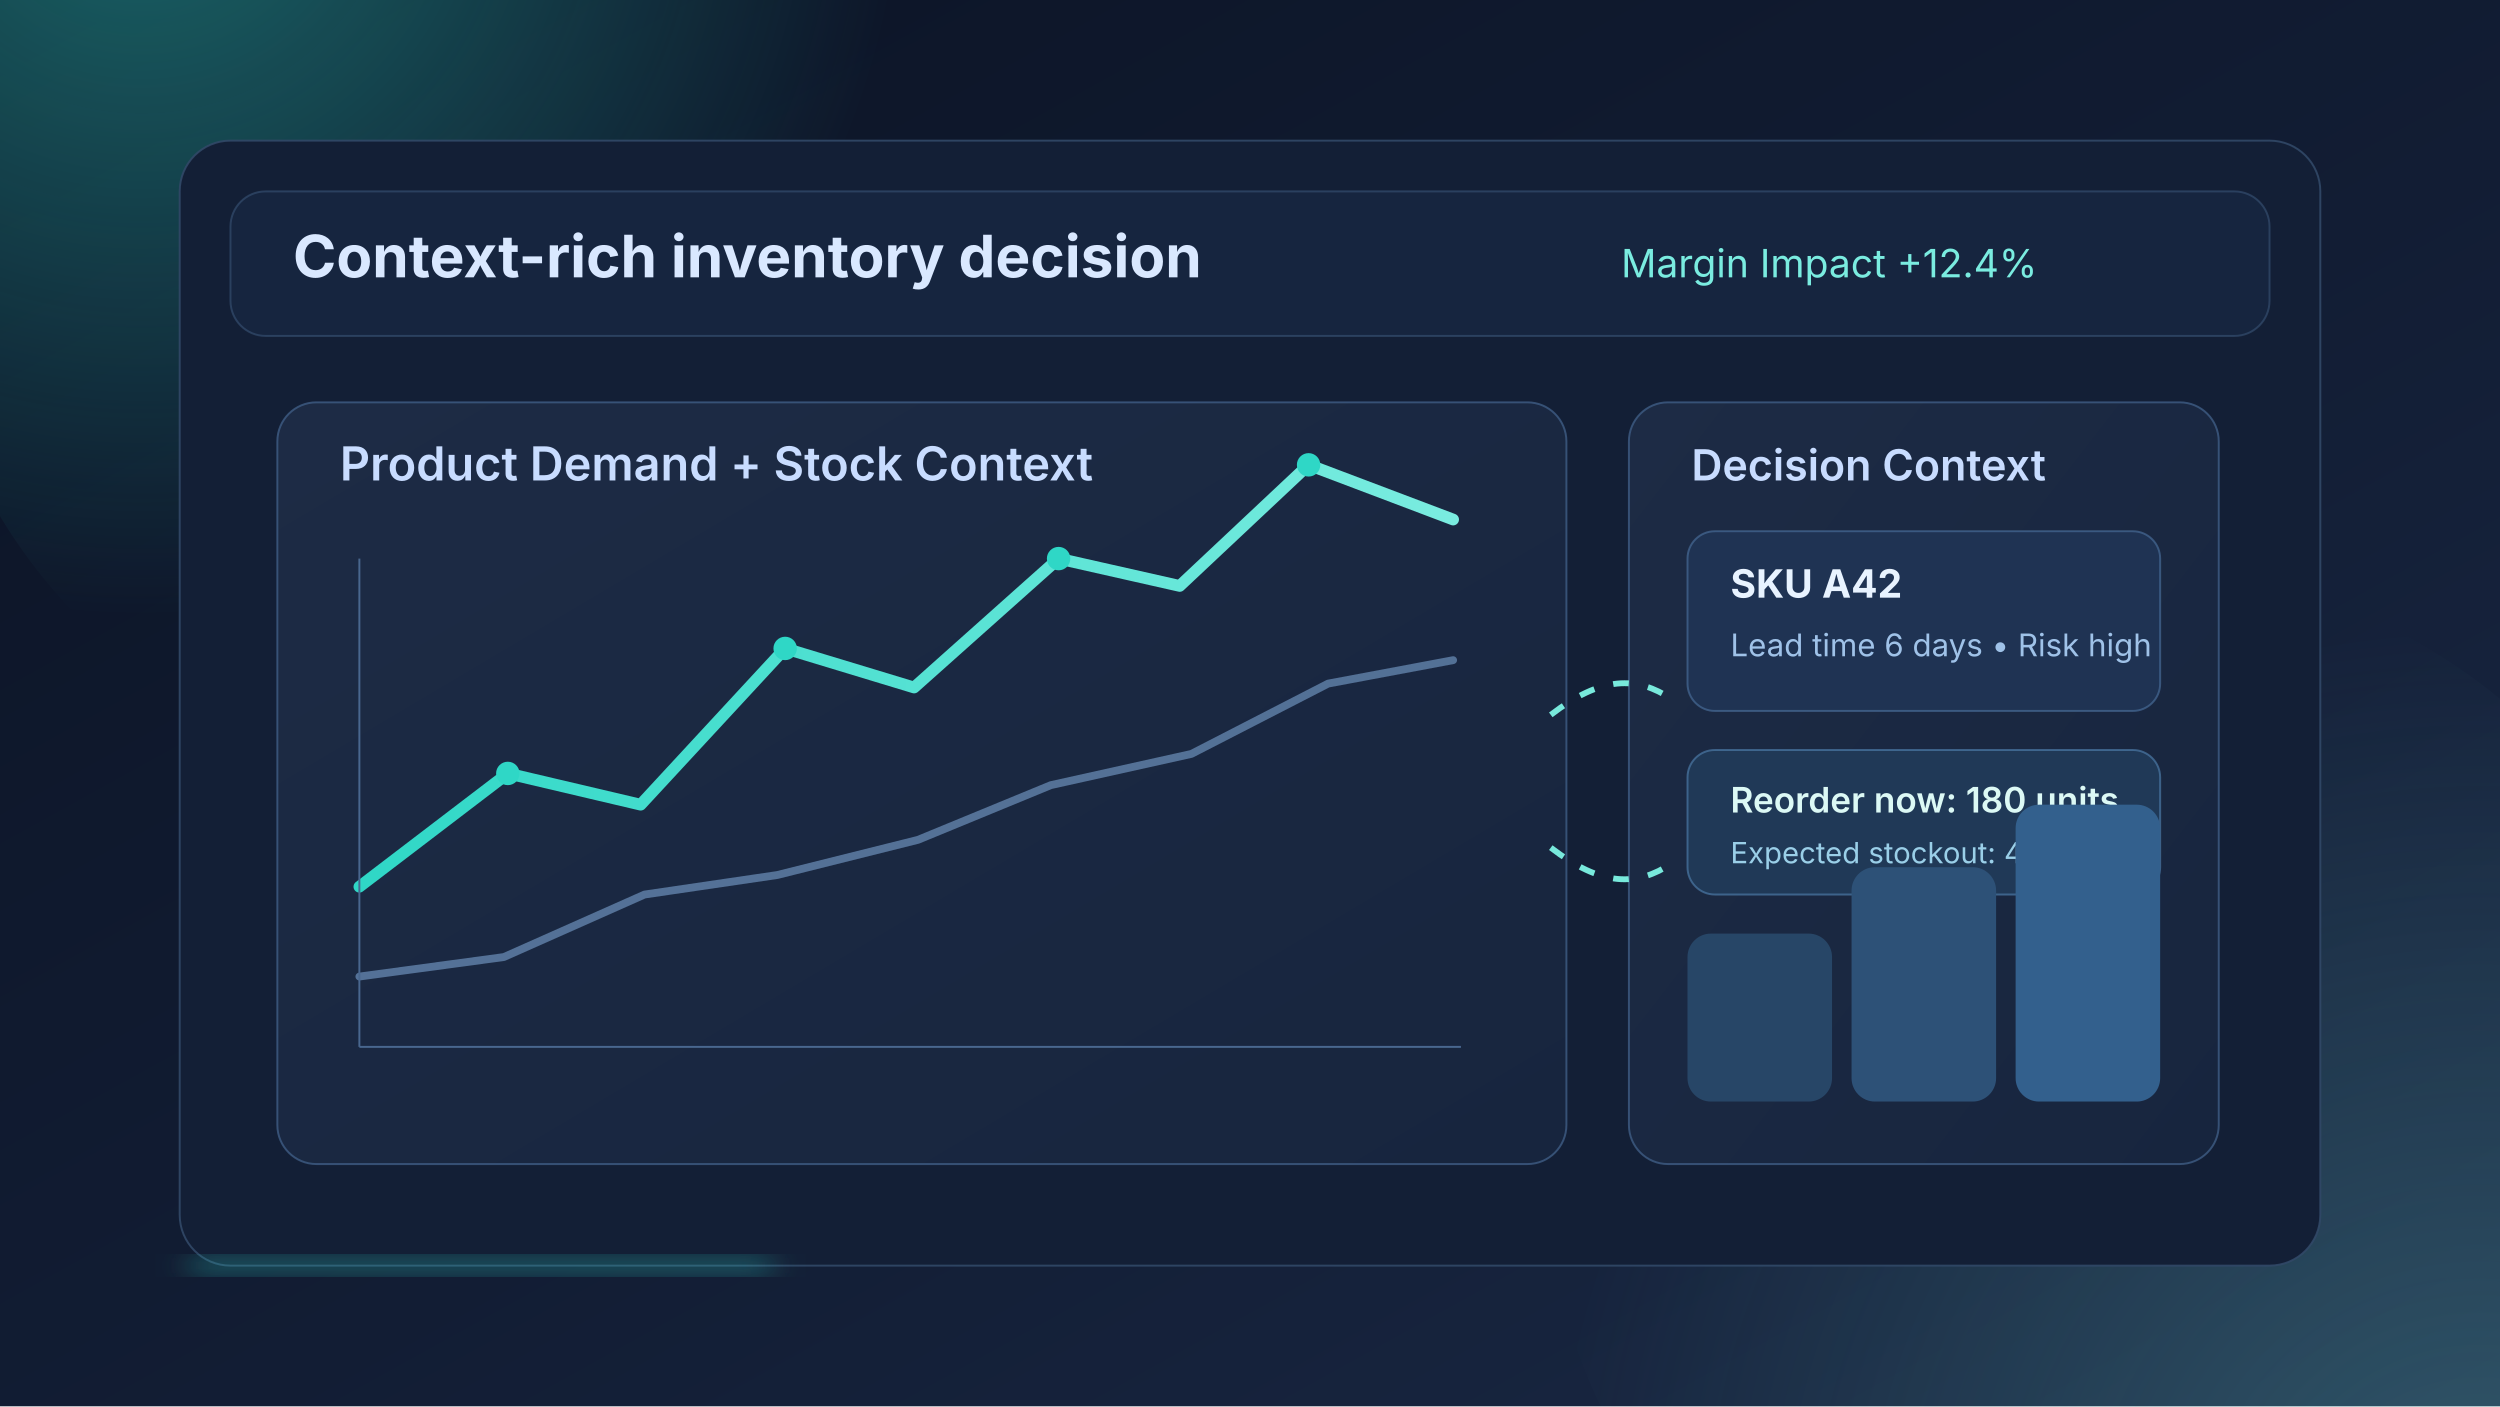
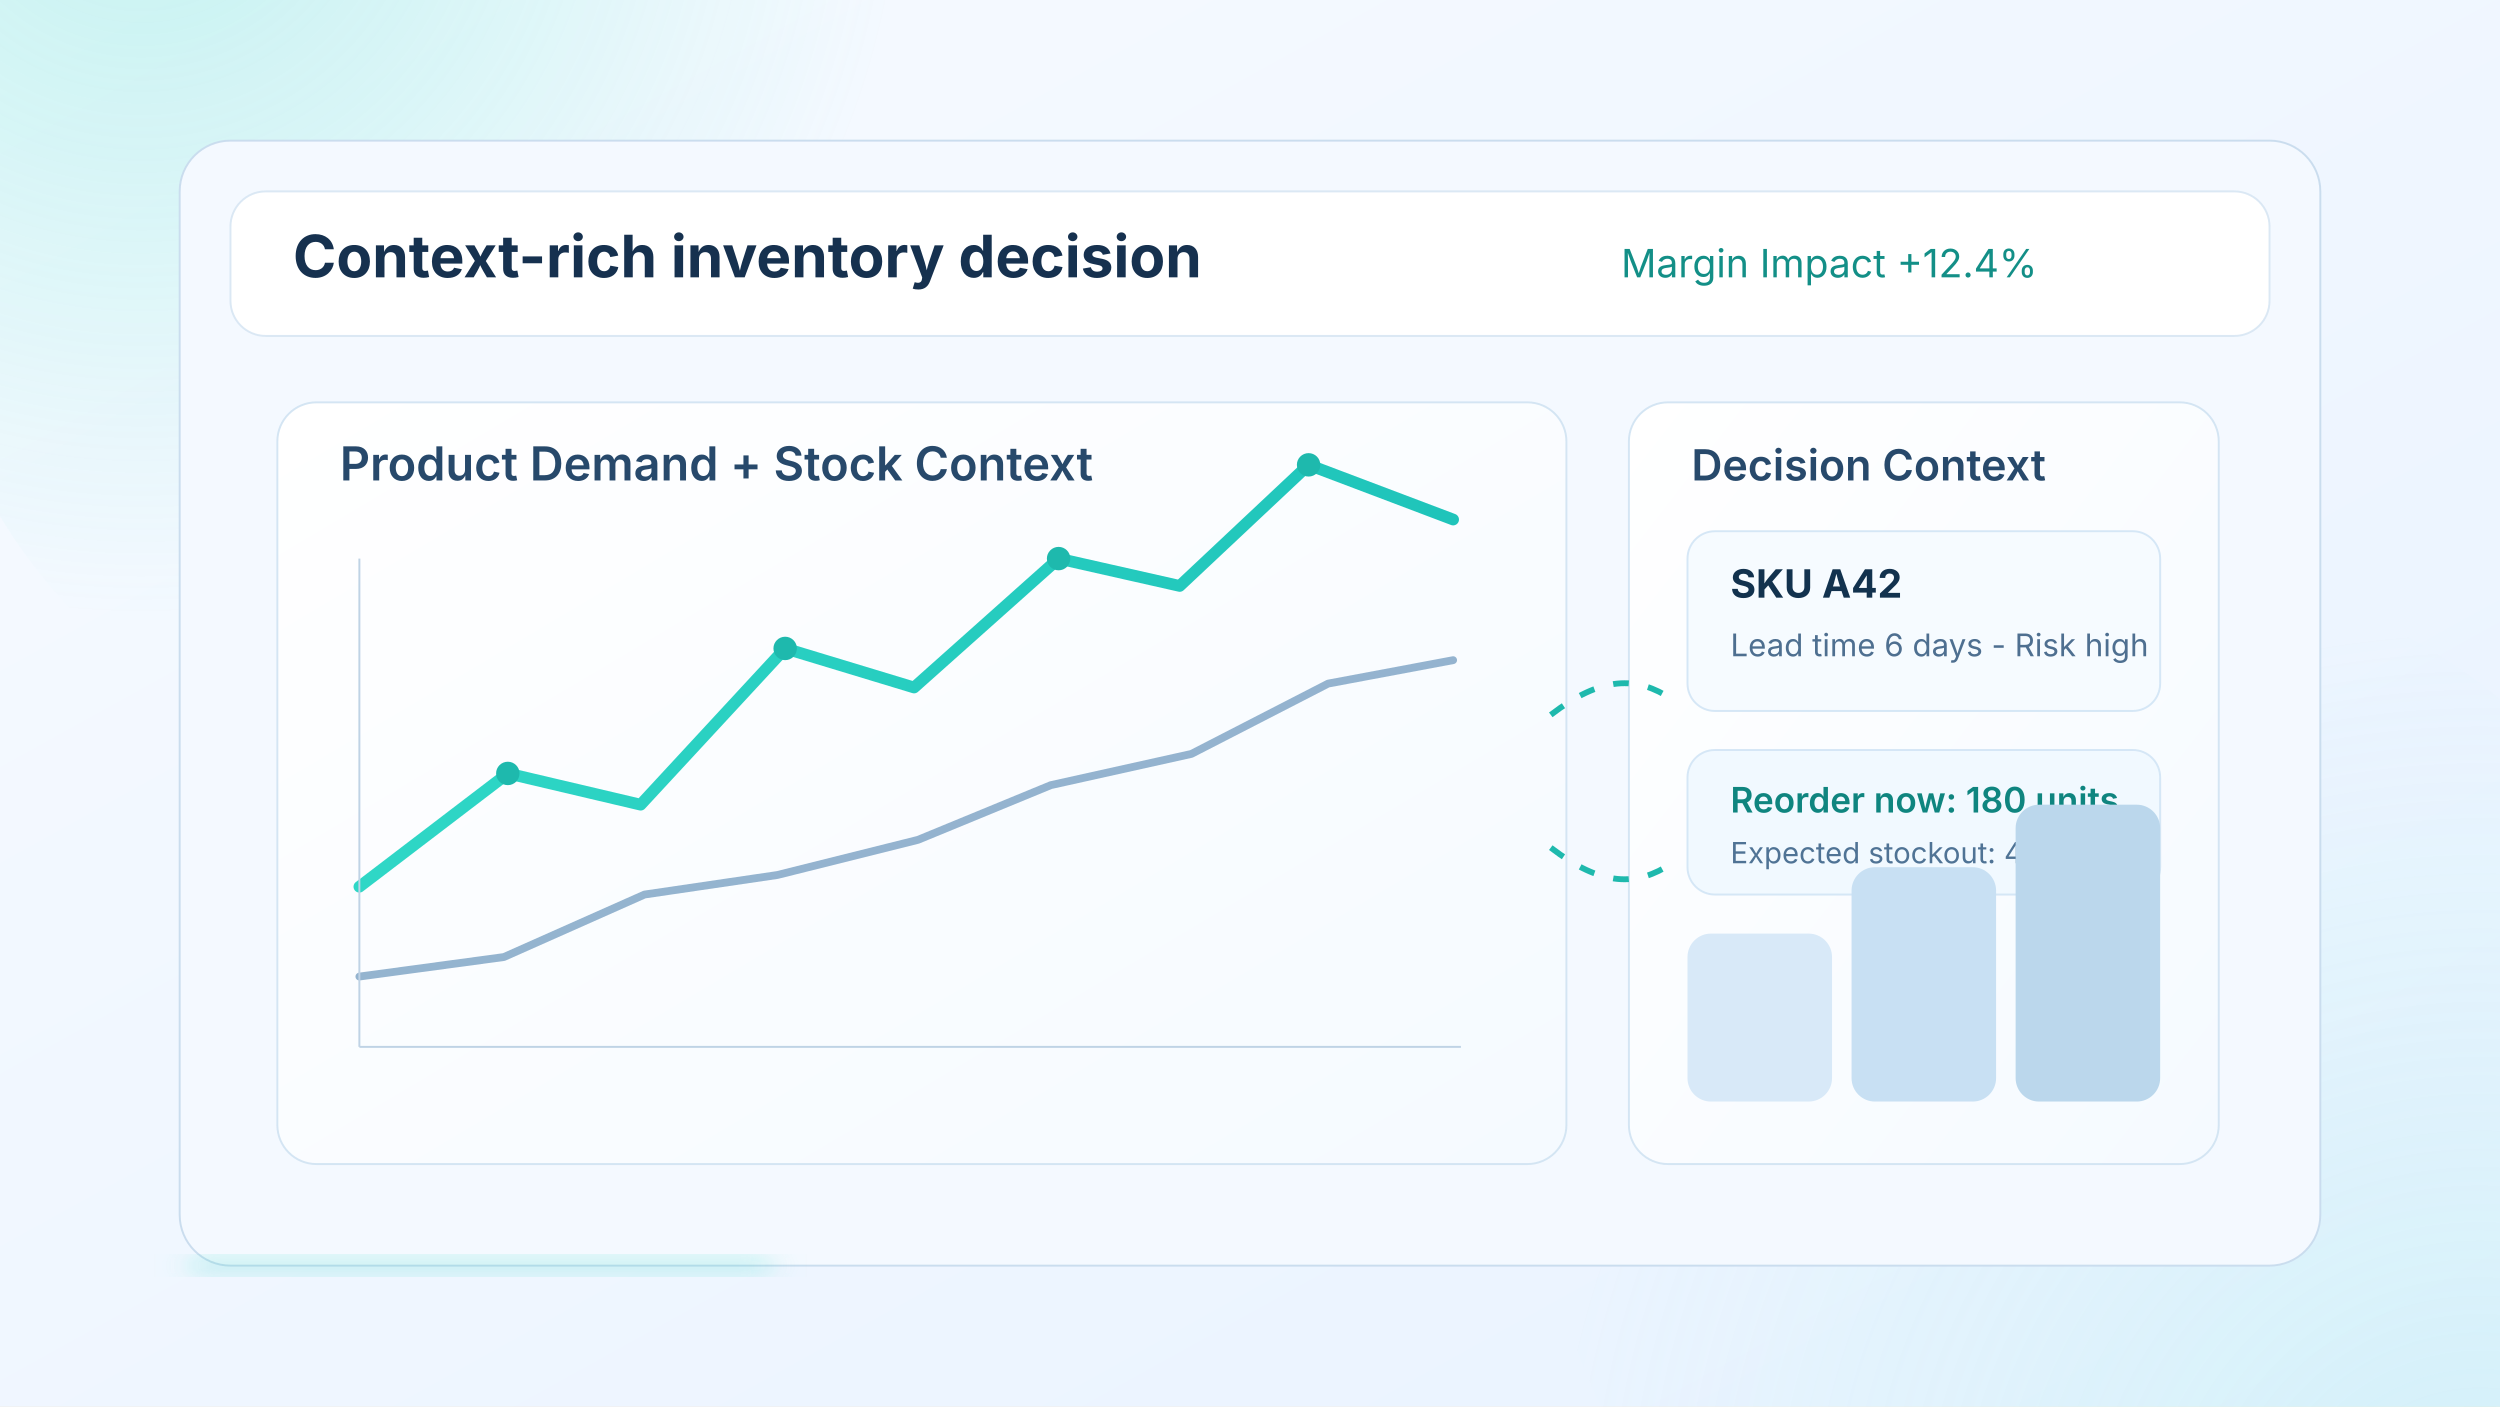
<svg xmlns="http://www.w3.org/2000/svg" width="1280" height="720" viewBox="0 0 1280 720" role="img" aria-labelledby="title desc">
  <defs>
    <linearGradient id="bg" x1="0" y1="0" x2="1" y2="1">
-       <stop offset="0%" stop-color="#0b1324" />
-       <stop offset="55%" stop-color="#121d34" />
-       <stop offset="100%" stop-color="#1a2945" />
+       <stop offset="0%" stop-color="#f7fbff" />
+       <stop offset="55%" stop-color="#eff6ff" />
+       <stop offset="100%" stop-color="#e8f2ff" />
    </linearGradient>
    <radialGradient id="glowA" cx="0.2" cy="0.15" r="0.7">
-       <stop offset="0%" stop-color="#2fd7c6" stop-opacity="0.42" />
+       <stop offset="0%" stop-color="#2fd7c6" stop-opacity="0.26" />
      <stop offset="100%" stop-color="#2fd7c6" stop-opacity="0" />
    </radialGradient>
    <radialGradient id="glowB" cx="0.8" cy="0.85" r="0.8">
-       <stop offset="0%" stop-color="#7aece0" stop-opacity="0.24" />
+       <stop offset="0%" stop-color="#7aece0" stop-opacity="0.2" />
      <stop offset="100%" stop-color="#7aece0" stop-opacity="0" />
    </radialGradient>
    <linearGradient id="card" x1="0" y1="0" x2="1" y2="1">
-       <stop offset="0%" stop-color="#1d2b45" />
-       <stop offset="100%" stop-color="#17253e" />
+       <stop offset="0%" stop-color="#ffffff" />
+       <stop offset="100%" stop-color="#f5faff" />
    </linearGradient>
    <linearGradient id="tealStroke" x1="0" y1="0" x2="1" y2="0">
      <stop offset="0%" stop-color="#2fd7c6" />
-       <stop offset="100%" stop-color="#7aece0" />
+       <stop offset="100%" stop-color="#1fc4ba" />
    </linearGradient>
    <filter id="soft" x="-20%" y="-20%" width="140%" height="140%">
      <feGaussianBlur stdDeviation="8" />
    </filter>
    <style>
-       .float {
-         animation: float 6s ease-in-out infinite;
-       }
-       .float-delay {
-         animation: float 6s ease-in-out infinite 1.8s;
-       }
-       .pulse {
-         animation: pulse 2.8s ease-in-out infinite;
-       }
-       .trace {
-         stroke-dasharray: 8 10;
-         animation: dash 2.3s linear infinite;
-       }
-       .bar {
-         transform-origin: center bottom;
-         animation: bars 3.2s ease-in-out infinite;
-       }
-       .bar2 {
-         animation-delay: .35s;
-       }
-       .bar3 {
-         animation-delay: .7s;
-       }
-       .spark {
-         animation: blink 2s ease-in-out infinite;
-       }
-       .spark2 {
-         animation-delay: .7s;
-       }
-       .spark3 {
-         animation-delay: 1.2s;
-       }
-       @keyframes float {
-         0%,100% { transform: translateY(0px); }
-         50% { transform: translateY(-8px); }
-       }
-       @keyframes pulse {
-         0%,100% { opacity: .45; transform: scale(1); }
-         50% { opacity: .9; transform: scale(1.08); }
-       }
-       @keyframes dash {
-         to { stroke-dashoffset: -72; }
-       }
-       @keyframes bars {
-         0%,100% { transform: scaleY(.8); }
-         50% { transform: scaleY(1.08); }
-       }
-       @keyframes blink {
-         0%,100% { opacity: .35; }
-         50% { opacity: 1; }
-       }
+       .float { animation: float 6s ease-in-out infinite; }
+       .float-delay { animation: float 6s ease-in-out infinite 1.8s; }
+       .pulse { animation: pulse 2.8s ease-in-out infinite; }
+       .trace { stroke-dasharray: 8 10; animation: dash 2.3s linear infinite; }
+       .bar { transform-origin: center bottom; animation: bars 3.2s ease-in-out infinite; }
+       .bar2 { animation-delay: .35s; }
+       .bar3 { animation-delay: .7s; }
+       .spark { animation: blink 2s ease-in-out infinite; }
+       .spark2 { animation-delay: .7s; }
+       .spark3 { animation-delay: 1.2s; }
+       @keyframes float { 0%,100% { transform: translateY(0px); } 50% { transform: translateY(-8px); } }
+       @keyframes pulse { 0%,100% { opacity: .45; transform: scale(1); } 50% { opacity: .9; transform: scale(1.08); } }
+       @keyframes dash { to { stroke-dashoffset: -72; } }
+       @keyframes bars { 0%,100% { transform: scaleY(.8); } 50% { transform: scaleY(1.08); } }
+       @keyframes blink { 0%,100% { opacity: .35; } 50% { opacity: 1; } }
    </style>
  </defs>
  <rect width="1280" height="720" fill="url(#bg)" />
  <circle cx="240" cy="120" r="280" fill="url(#glowA)" class="pulse" />
  <circle cx="1090" cy="590" r="300" fill="url(#glowB)" class="pulse" />
-   <rect x="92" y="72" width="1096" height="576" rx="26" fill="#131f36" stroke="#314867" stroke-opacity=".9" />
-   <rect x="118" y="98" width="1044" height="74" rx="18" fill="#16253f" stroke="#3a5477" stroke-opacity=".6" />
-   <text x="150" y="142" fill="#d9e8ff" font-size="30" font-family="Inter, Segoe UI, sans-serif" font-weight="700">Context-rich inventory decision</text>
-   <text x="830" y="142" fill="#7aece0" font-size="20" font-family="Inter, Segoe UI, sans-serif">Margin Impact +12.4%</text>
+   <rect x="92" y="72" width="1096" height="576" rx="26" fill="#f4f9ff" stroke="#c9dced" stroke-opacity=".95" />
+   <rect x="118" y="98" width="1044" height="74" rx="18" fill="#ffffff" stroke="#d7e6f3" stroke-opacity=".9" />
+   <text x="150" y="142" fill="#16314f" font-size="30" font-family="Inter, Segoe UI, sans-serif" font-weight="700">Context-rich inventory decision</text>
+   <text x="830" y="142" fill="#138f87" font-size="20" font-family="Inter, Segoe UI, sans-serif">Margin Impact +12.4%</text>
  <g class="float">
-     <rect x="142" y="206" width="660" height="390" rx="20" fill="url(#card)" stroke="#3f5d84" stroke-opacity=".8" />
-     <text x="174" y="246" fill="#c8dcff" font-size="24" font-family="Inter, Segoe UI, sans-serif" font-weight="600">Product Demand + Stock Context</text>
+     <rect x="142" y="206" width="660" height="390" rx="20" fill="url(#card)" stroke="#d2e4f3" stroke-opacity=".95" />
+     <text x="174" y="246" fill="#27496b" font-size="24" font-family="Inter, Segoe UI, sans-serif" font-weight="600">Product Demand + Stock Context</text>
    <polyline points="184,454 260,396 328,412 402,332 468,352 542,286 604,300 670,238 744,266" fill="none" stroke="url(#tealStroke)" stroke-width="6" stroke-linecap="round" stroke-linejoin="round" />
-     <polyline points="184,500 258,490 330,458 398,448 470,430 538,402 610,386 680,350 744,338" fill="none" stroke="#6d90bb" stroke-opacity=".7" stroke-width="4" stroke-linecap="round" stroke-linejoin="round" />
-     <line x1="184" y1="536" x2="748" y2="536" stroke="#49678f" />
-     <line x1="184" y1="536" x2="184" y2="286" stroke="#49678f" />
-     <g fill="#2fd7c6" class="spark">
+     <polyline points="184,500 258,490 330,458 398,448 470,430 538,402 610,386 680,350 744,338" fill="none" stroke="#7ea3c4" stroke-opacity=".82" stroke-width="4" stroke-linecap="round" stroke-linejoin="round" />
+     <line x1="184" y1="536" x2="748" y2="536" stroke="#bfd3e5" />
+     <line x1="184" y1="536" x2="184" y2="286" stroke="#bfd3e5" />
+     <g fill="#1eb9ad" class="spark">
      <circle cx="260" cy="396" r="6" />
      <circle cx="402" cy="332" r="6" class="spark2" />
      <circle cx="542" cy="286" r="6" class="spark3" />
      <circle cx="670" cy="238" r="6" class="spark2" />
    </g>
  </g>
  <g class="float-delay">
-     <rect x="834" y="206" width="302" height="390" rx="20" fill="url(#card)" stroke="#3f5d84" stroke-opacity=".8" />
-     <text x="866" y="246" fill="#c8dcff" font-size="22" font-family="Inter, Segoe UI, sans-serif" font-weight="600">Decision Context</text>
-     <rect x="864" y="272" width="242" height="92" rx="14" fill="#1f3353" stroke="#4a6f9b" stroke-opacity=".65" />
-     <text x="886" y="306" fill="#e8f3ff" font-size="20" font-family="Inter, Segoe UI, sans-serif" font-weight="700">SKU A42</text>
-     <text x="886" y="336" fill="#9fc2e8" font-size="16" font-family="Inter, Segoe UI, sans-serif">Lead time 6 days • Risk high</text>
-     <rect x="864" y="384" width="242" height="74" rx="14" fill="#203957" stroke="#4f7ead" stroke-opacity=".65" />
-     <text x="886" y="416" fill="#dcf9f5" font-size="18" font-family="Inter, Segoe UI, sans-serif" font-weight="600">Reorder now: 180 units</text>
-     <text x="886" y="442" fill="#9acfe8" font-size="15" font-family="Inter, Segoe UI, sans-serif">Expected stockout: 4 days</text>
-     <rect x="864" y="478" width="74" height="86" rx="12" fill="#274667" class="bar" />
-     <rect x="948" y="444" width="74" height="120" rx="12" fill="#2d5177" class="bar bar2" />
-     <rect x="1032" y="412" width="74" height="152" rx="12" fill="#33608d" class="bar bar3" />
+     <rect x="834" y="206" width="302" height="390" rx="20" fill="url(#card)" stroke="#d2e4f3" stroke-opacity=".95" />
+     <text x="866" y="246" fill="#27496b" font-size="22" font-family="Inter, Segoe UI, sans-serif" font-weight="600">Decision Context</text>
+     <rect x="864" y="272" width="242" height="92" rx="14" fill="#f6fbff" stroke="#d2e5f5" stroke-opacity=".9" />
+     <text x="886" y="306" fill="#12324e" font-size="20" font-family="Inter, Segoe UI, sans-serif" font-weight="700">SKU A42</text>
+     <text x="886" y="336" fill="#4e6f90" font-size="16" font-family="Inter, Segoe UI, sans-serif">Lead time 6 days - Risk high</text>
+     <rect x="864" y="384" width="242" height="74" rx="14" fill="#f1f9ff" stroke="#d2e5f5" stroke-opacity=".9" />
+     <text x="886" y="416" fill="#0f857f" font-size="18" font-family="Inter, Segoe UI, sans-serif" font-weight="600">Reorder now: 180 units</text>
+     <text x="886" y="442" fill="#4f7395" font-size="15" font-family="Inter, Segoe UI, sans-serif">Expected stockout: 4 days</text>
+     <rect x="864" y="478" width="74" height="86" rx="12" fill="#d8e9f8" class="bar" />
+     <rect x="948" y="444" width="74" height="120" rx="12" fill="#c8e0f3" class="bar bar2" />
+     <rect x="1032" y="412" width="74" height="152" rx="12" fill="#bbd7ec" class="bar bar3" />
  </g>
-   <path d="M794 366 C 820 346, 838 346, 856 358" fill="none" stroke="#78e9dc" stroke-width="3" class="trace" />
-   <path d="M794 434 C 820 454, 838 454, 856 442" fill="none" stroke="#78e9dc" stroke-width="3" class="trace" />
-   <rect x="96" y="644" width="300" height="8" rx="4" fill="#2fd7c6" opacity=".7" filter="url(#soft)" />
+   <path d="M794 366 C 820 346, 838 346, 856 358" fill="none" stroke="#1eb9ad" stroke-width="3" class="trace" />
+   <path d="M794 434 C 820 454, 838 454, 856 442" fill="none" stroke="#1eb9ad" stroke-width="3" class="trace" />
+   <rect x="96" y="644" width="300" height="8" rx="4" fill="#2fd7c6" opacity=".55" filter="url(#soft)" />
</svg>
